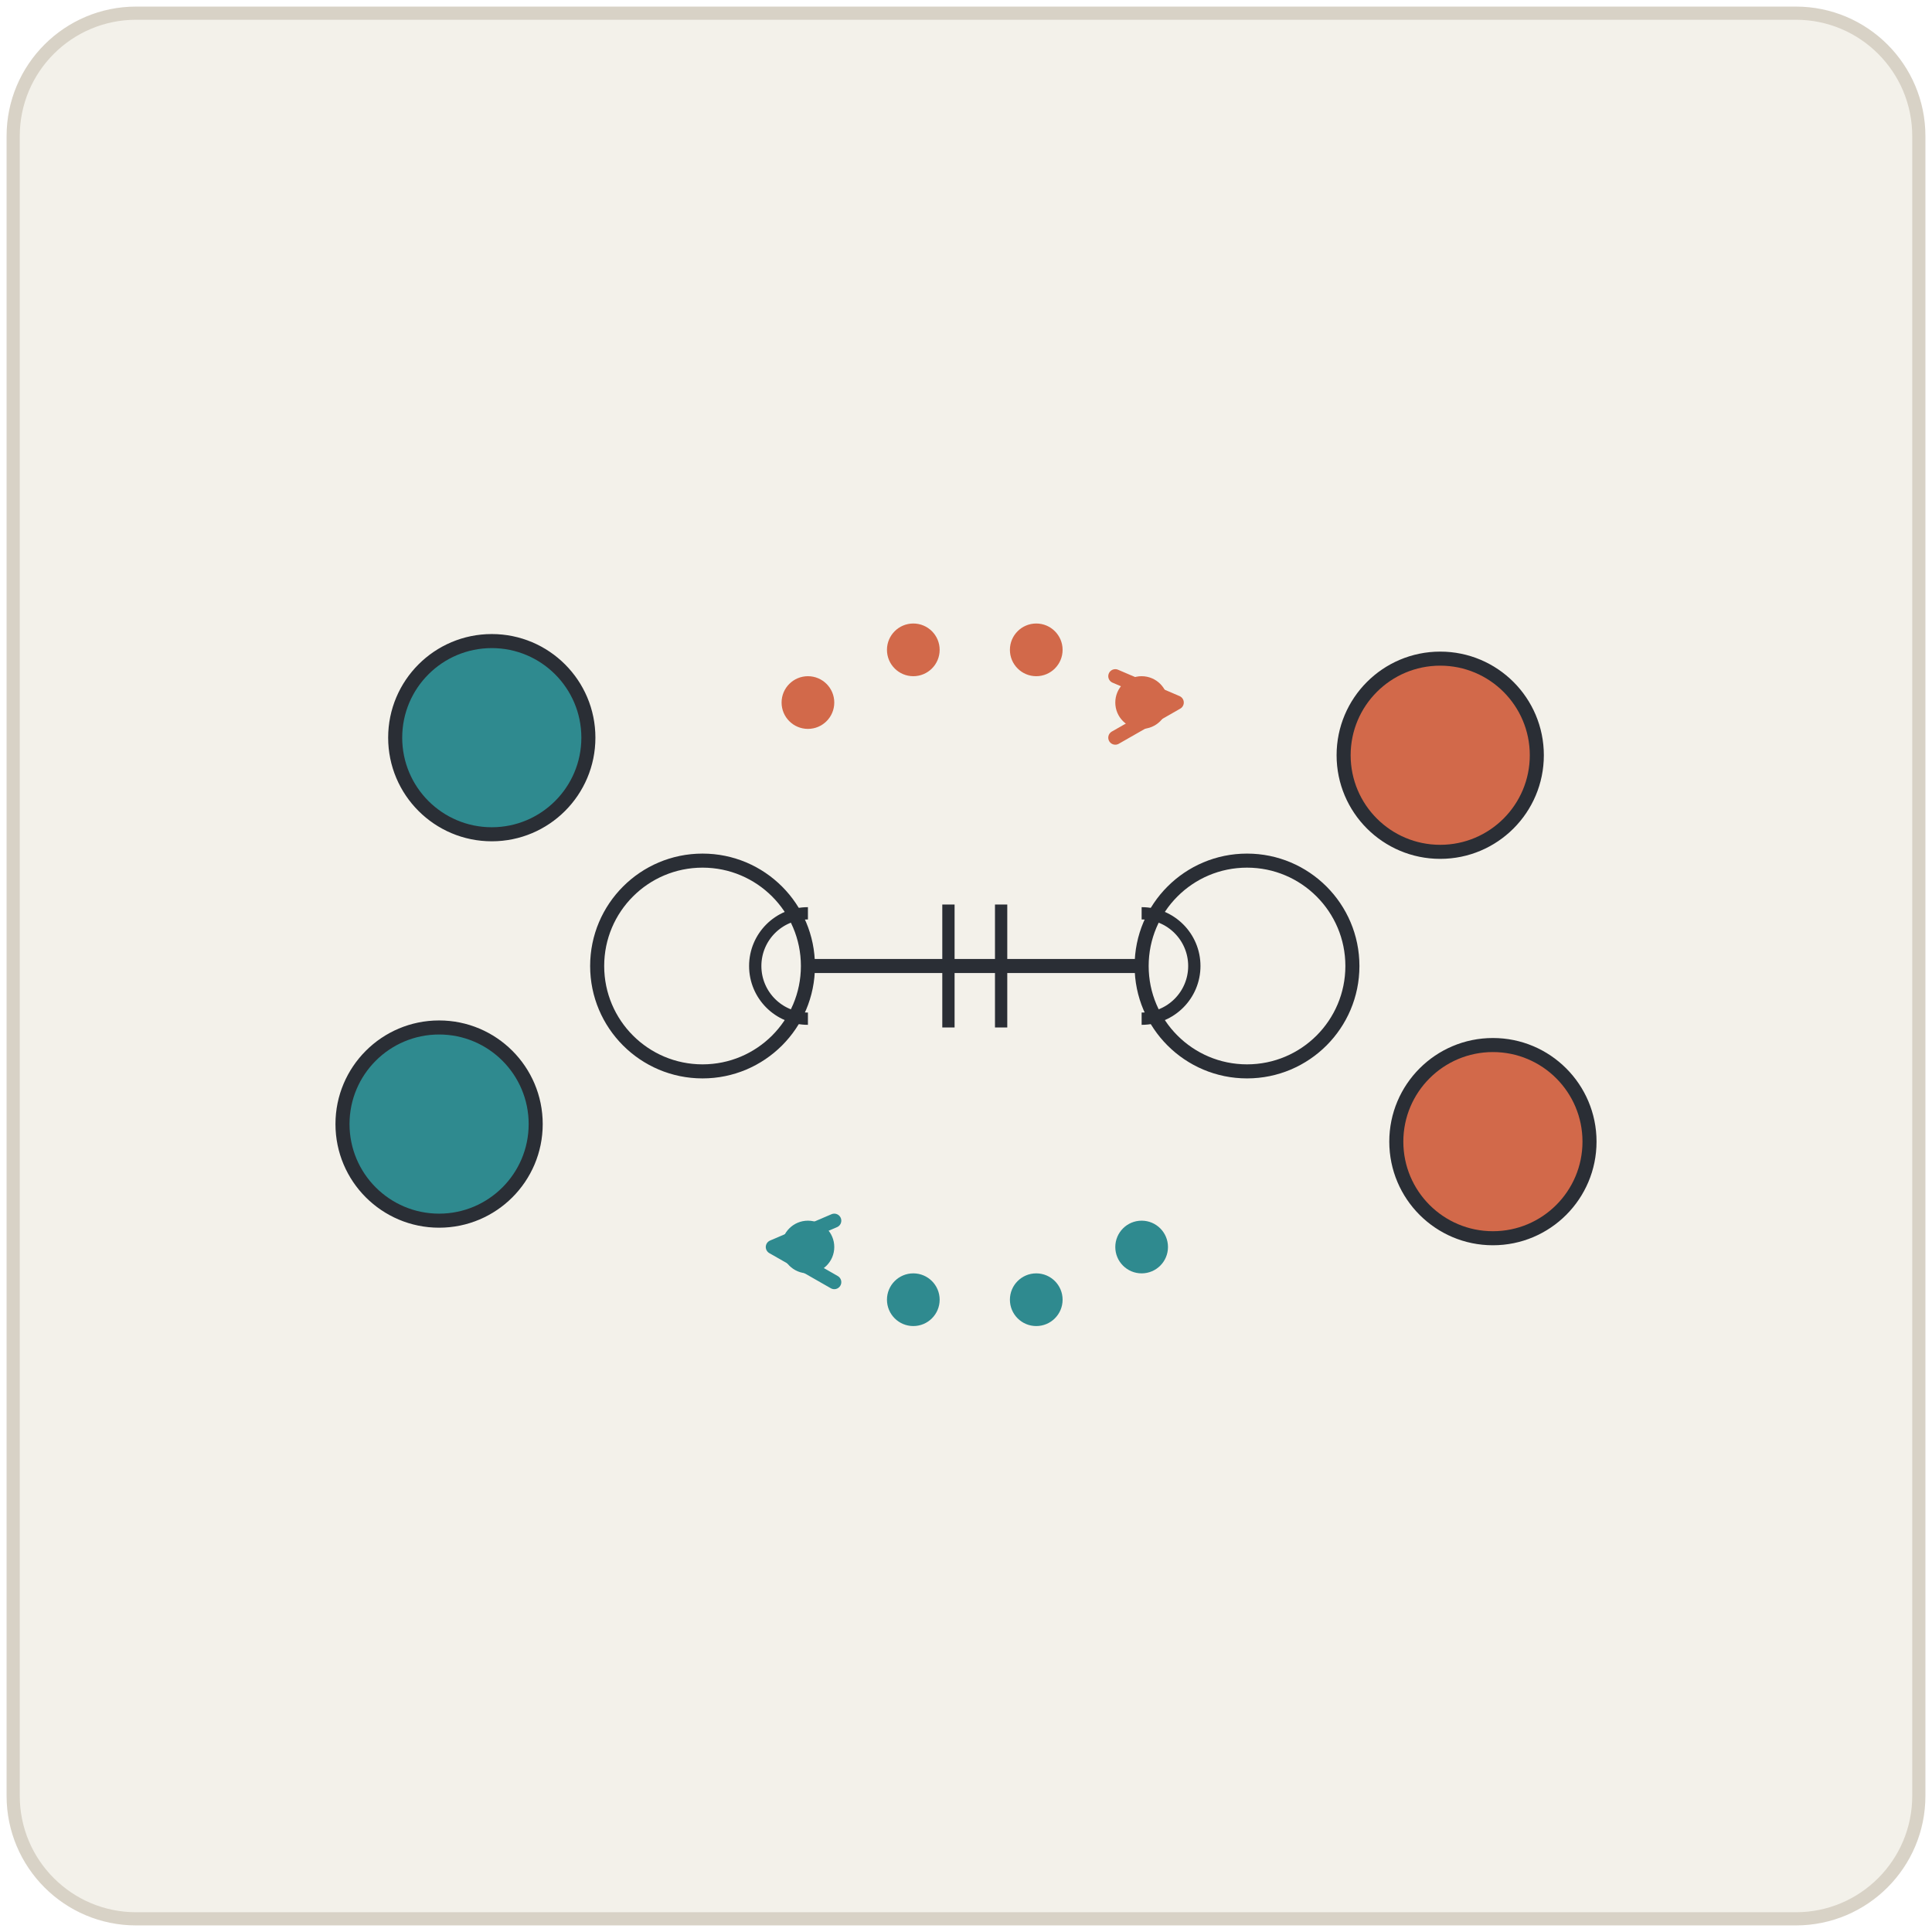
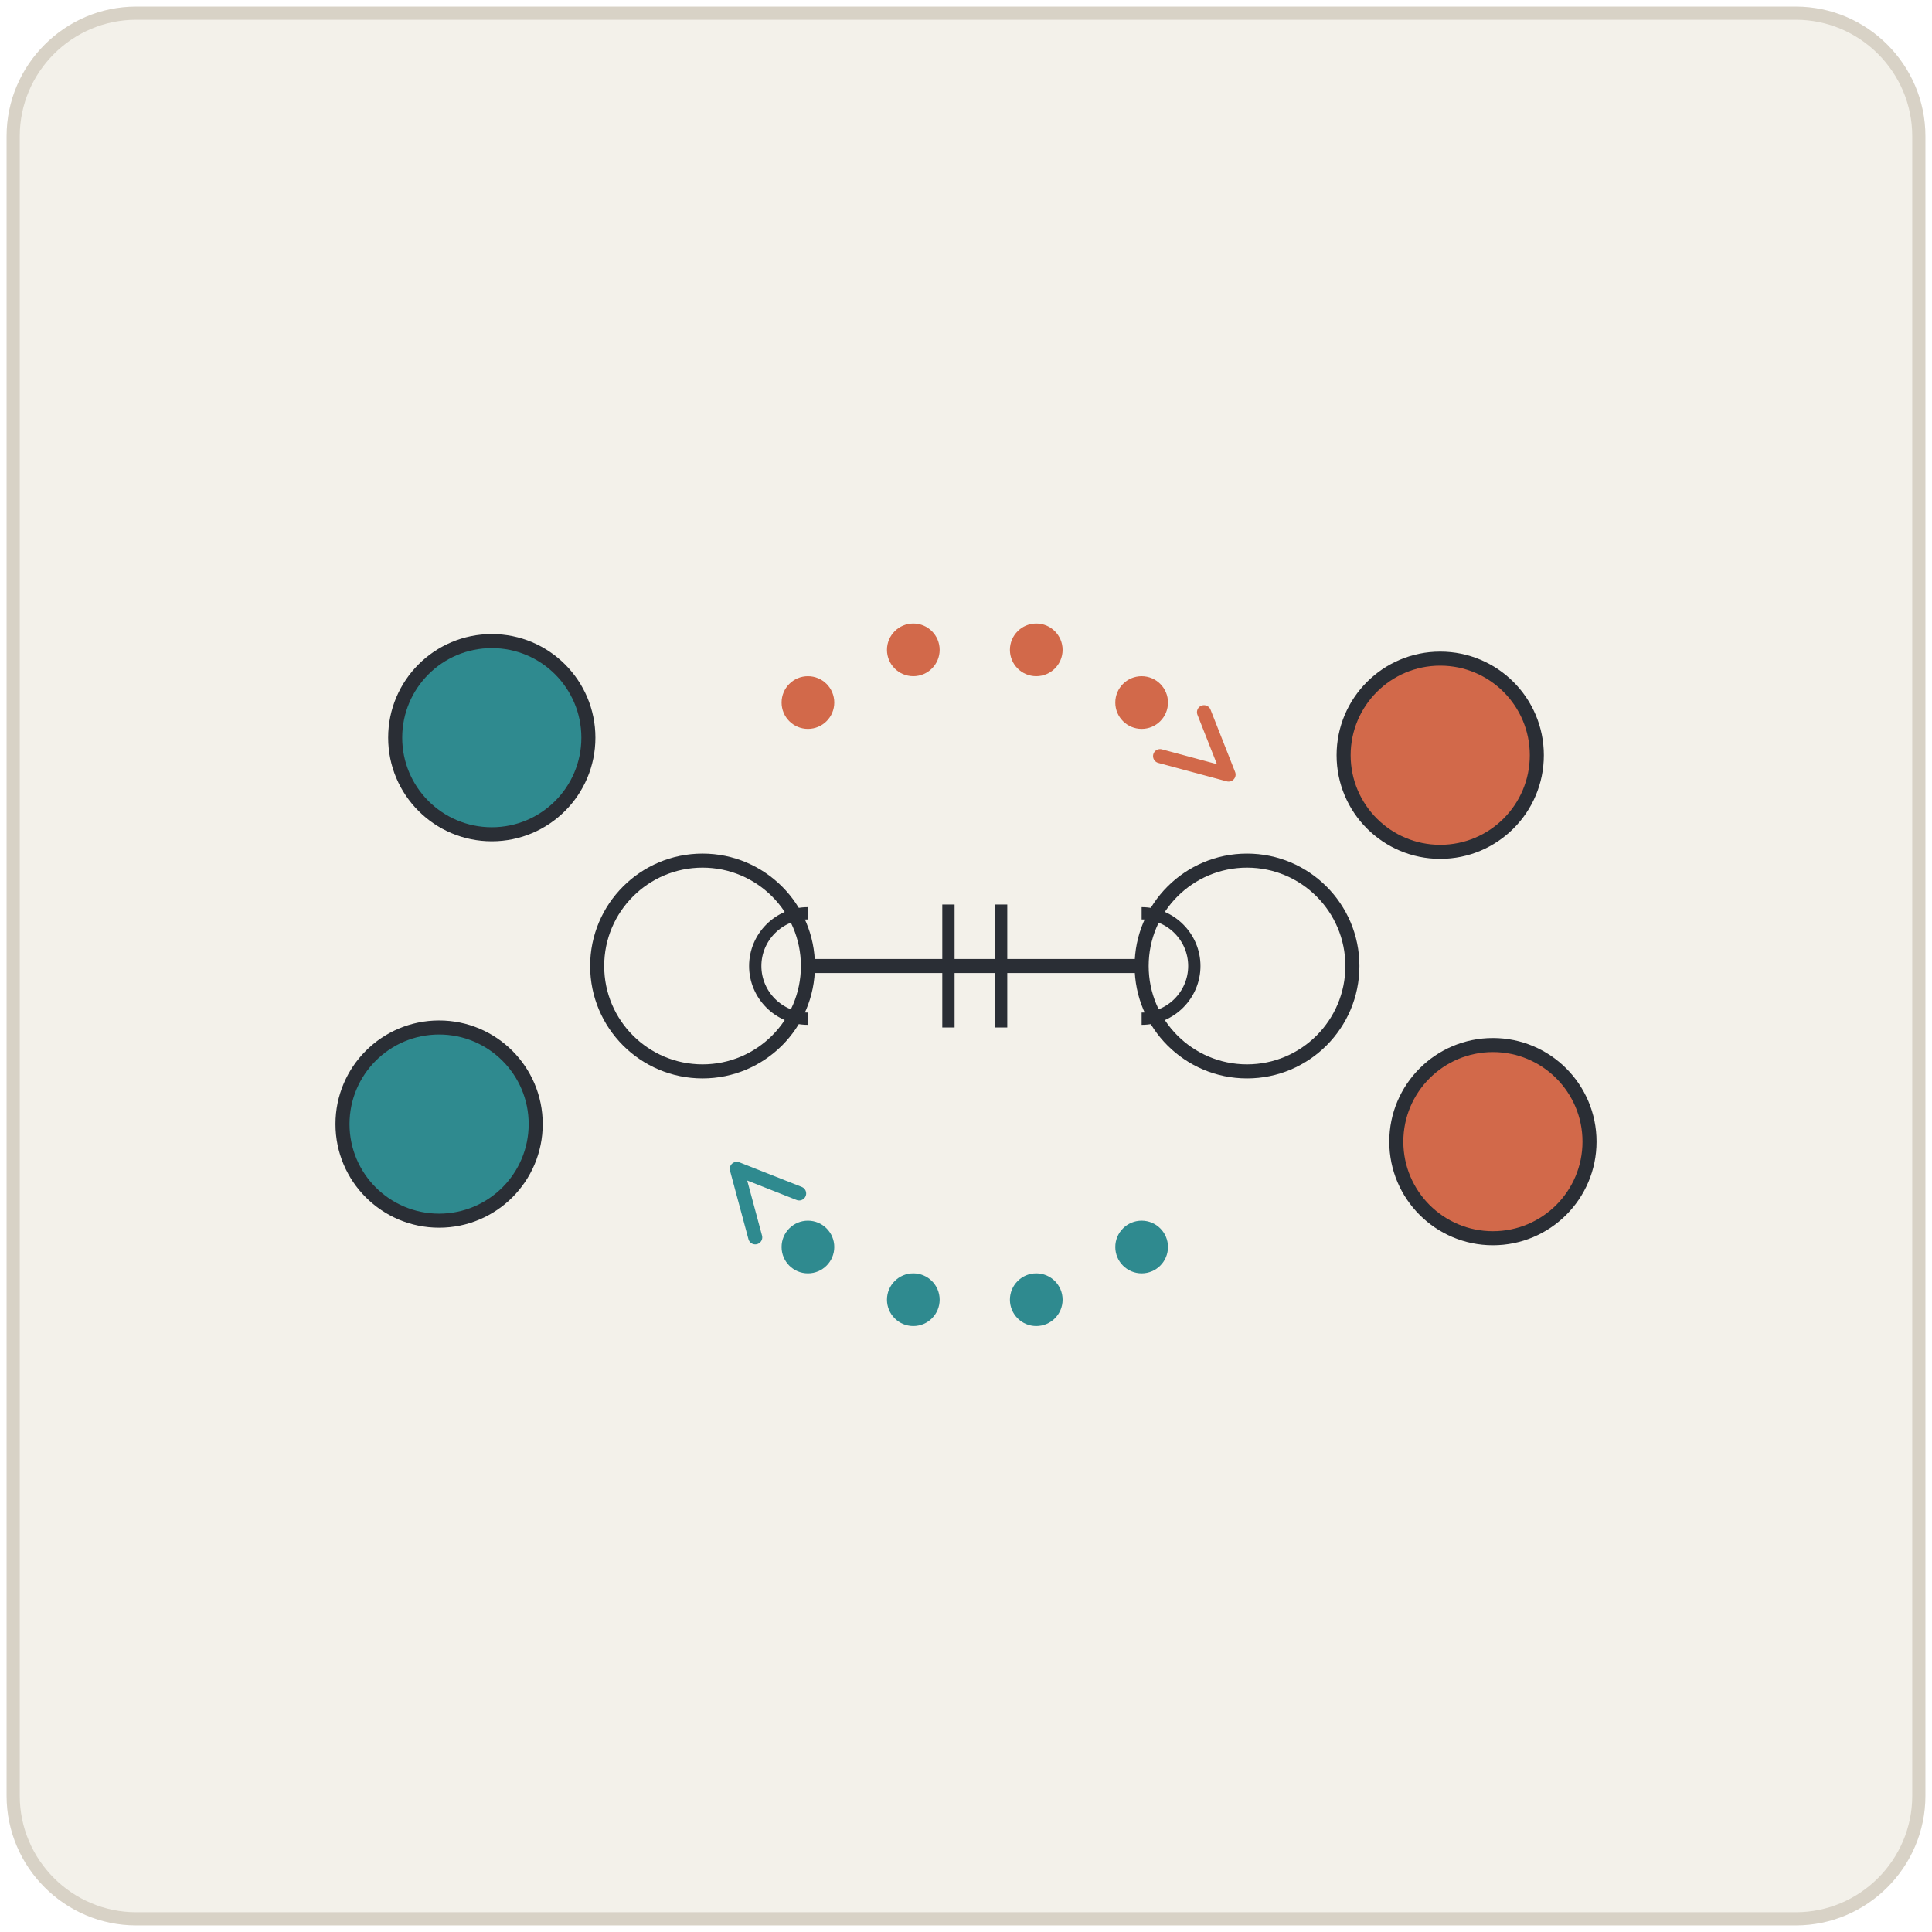
- <svg xmlns="http://www.w3.org/2000/svg" viewBox="0 0 220 220" role="img" aria-label="Cell-cell communication: two cell groups exchanging secreted factors and a contact junction">
-   <rect x="1.5" y="1.5" width="217" height="217" rx="14" fill="#f3f1ea" stroke="#d8d2c6" stroke-width="1.5" />
-   <line x1="84" y1="110" x2="138" y2="110" stroke="#2a2e35" stroke-width="1.6" />
-   <line x1="108" y1="103" x2="108" y2="117" stroke="#2a2e35" stroke-width="1.4" />
-   <line x1="114" y1="103" x2="114" y2="117" stroke="#2a2e35" stroke-width="1.4" />
-   <g fill="#d2694a">
-     <circle cx="92" cy="80" r="3" />
-     <circle cx="104" cy="74" r="3" />
-     <circle cx="118" cy="74" r="3" />
-     <circle cx="130" cy="80" r="3" />
+ <svg xmlns="http://www.w3.org/2000/svg" version="1.1" id="Layer_1" x="0px" y="0px" viewBox="0 0 220 220" style="enable-background:new 0 0 220 220;" xml:space="preserve">
+   <style type="text/css">
+ 	.st0{fill:#F3F1EA;stroke:#D8D2C6;stroke-width:1.5;}
+ 	.st1{fill:none;stroke:#2A2E35;stroke-width:1.6;}
+ 	.st2{fill:none;stroke:#2A2E35;stroke-width:1.4;}
+ 	.st3{fill:#D2694A;}
+ 	.st4{fill:none;stroke:#D2694A;stroke-width:1.6;stroke-linecap:round;}
+ 	.st5{fill:#2F8A8F;}
+ 	.st6{fill:none;stroke:#2F8A8F;stroke-width:1.6;stroke-linecap:round;}
+ 	.st7{fill:#2F8A8F;stroke:#2A2E35;stroke-width:1.6;}
+ 	.st8{fill:#F3F1EA;stroke:#2A2E35;stroke-width:1.6;}
+ 	.st9{fill:#D2694A;stroke:#2A2E35;stroke-width:1.6;}
+ </style>
+   <path class="st0" d="M15.5,1.5h189c7.7,0,14,6.3,14,14v189c0,7.7-6.3,14-14,14h-189c-7.7,0-14-6.3-14-14v-189  C1.5,7.8,7.8,1.5,15.5,1.5z" />
+   <line class="st1" x1="84" y1="110" x2="138" y2="110" />
+   <line class="st2" x1="108" y1="103" x2="108" y2="117" />
+   <line class="st2" x1="114" y1="103" x2="114" y2="117" />
+   <g>
+     <circle class="st3" cx="92" cy="80" r="3" />
+     <circle class="st3" cx="104" cy="74" r="3" />
+     <circle class="st3" cx="118" cy="74" r="3" />
+     <circle class="st3" cx="130" cy="80" r="3" />
  </g>
-   <path d="M134 80 l-7 -3 m7 3 l-7 4" fill="none" stroke="#d2694a" stroke-width="1.6" stroke-linecap="round" />
-   <g fill="#2f8a8f">
-     <circle cx="130" cy="142" r="3" />
-     <circle cx="118" cy="148" r="3" />
-     <circle cx="104" cy="148" r="3" />
-     <circle cx="92" cy="142" r="3" />
+   <path class="st4" d="M139.9,88.2l-2.8-7.1 M139.9,88.2l-7.8-2.1" />
+   <g>
+     <circle class="st5" cx="130" cy="142" r="3" />
+     <circle class="st5" cx="118" cy="148" r="3" />
+     <circle class="st5" cx="104" cy="148" r="3" />
+     <circle class="st5" cx="92" cy="142" r="3" />
  </g>
-   <path d="M88 142 l7 -3 m-7 3 l7 4" fill="none" stroke="#2f8a8f" stroke-width="1.6" stroke-linecap="round" />
-   <g stroke="#2a2e35" stroke-width="1.6">
-     <circle cx="56" cy="84" r="11" fill="#2f8a8f" />
-     <circle cx="50" cy="128" r="11" fill="#2f8a8f" />
-     <circle cx="80" cy="110" r="12" fill="#f3f1ea" />
+   <path class="st6" d="M83.9,133.1l7.1,2.8 M83.9,133.1l2.1,7.8" />
+   <g>
+     <circle class="st7" cx="56" cy="84" r="11" />
+     <circle class="st7" cx="50" cy="128" r="11" />
+     <circle class="st8" cx="80" cy="110" r="12" />
  </g>
-   <g stroke="#2a2e35" stroke-width="1.6">
-     <circle cx="164" cy="86" r="11" fill="#d2694a" />
-     <circle cx="170" cy="130" r="11" fill="#d2694a" />
-     <circle cx="142" cy="110" r="12" fill="#f3f1ea" />
+   <g>
+     <circle class="st9" cx="164" cy="86" r="11" />
+     <circle class="st9" cx="170" cy="130" r="11" />
+     <circle class="st8" cx="142" cy="110" r="12" />
  </g>
-   <path d="M130 104 a5 5 0 0 1 0 12" fill="none" stroke="#2a2e35" stroke-width="1.4" />
-   <path d="M92 104 a5 5 0 0 0 0 12" fill="none" stroke="#2a2e35" stroke-width="1.4" />
+   <path class="st2" d="M130,104c3.3,0,6,2.7,6,6s-2.7,6-6,6" />
+   <path class="st2" d="M92,104c-3.3,0-6,2.7-6,6s2.7,6,6,6" />
</svg>
